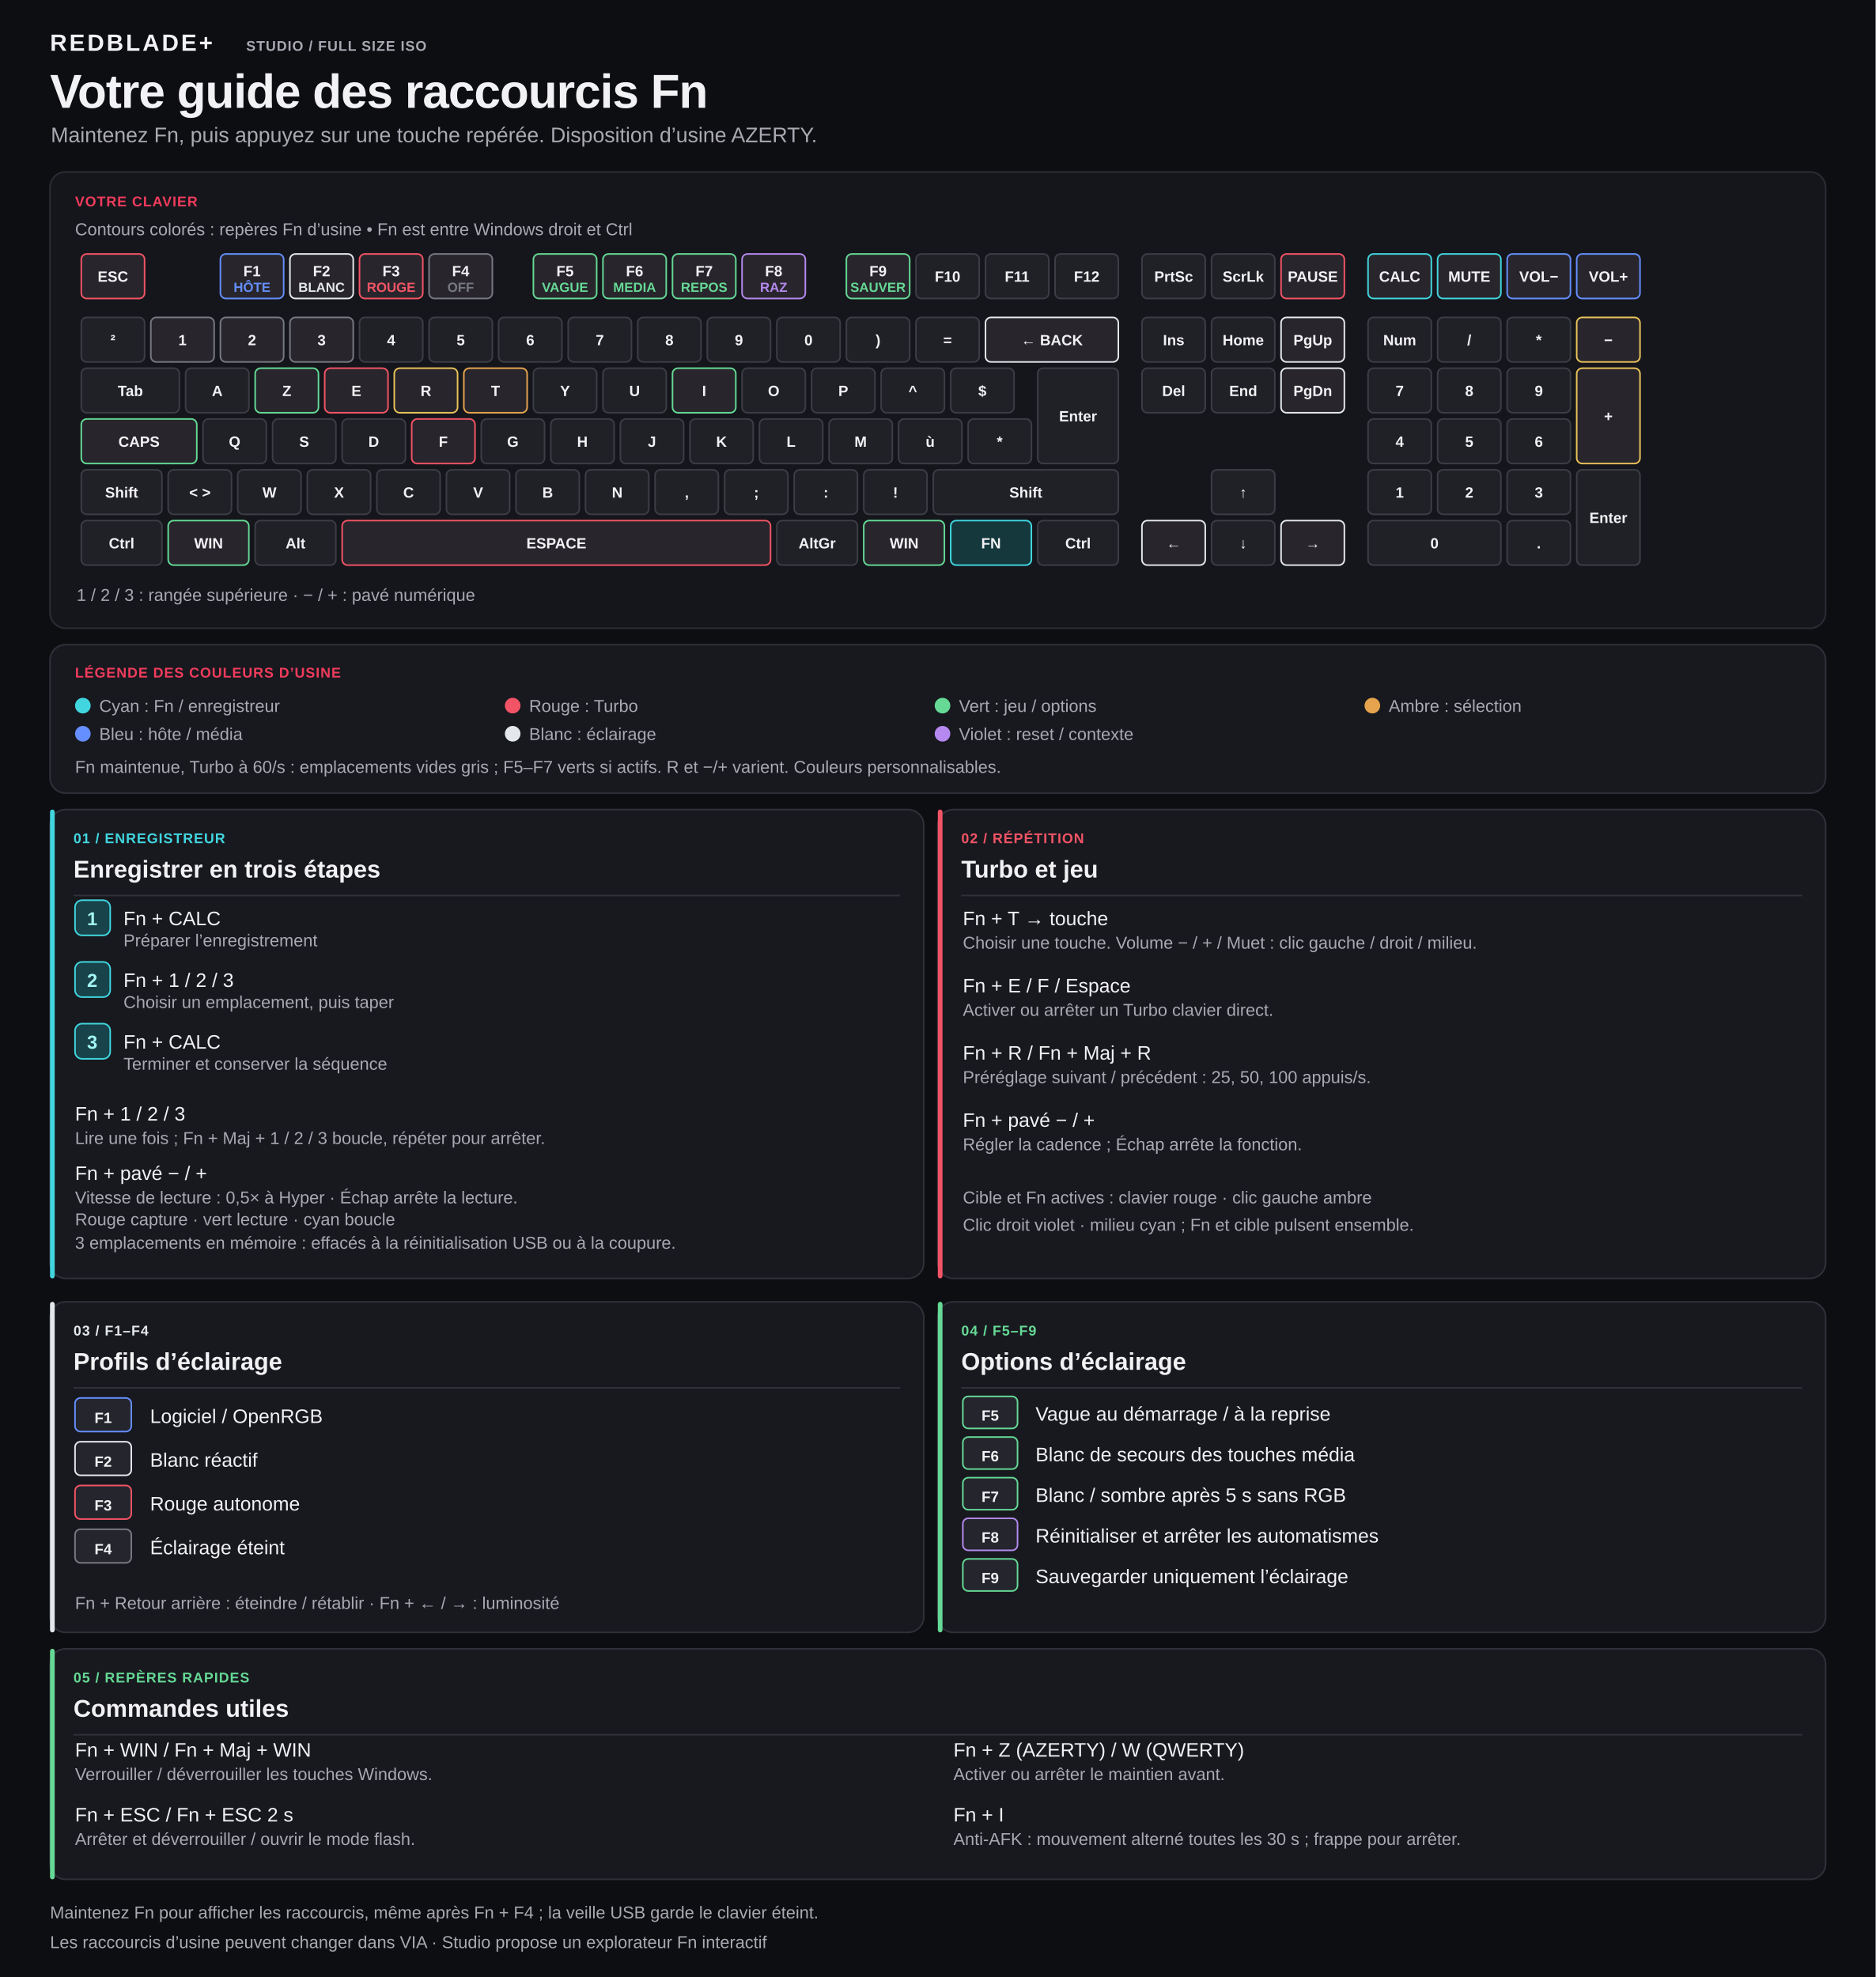
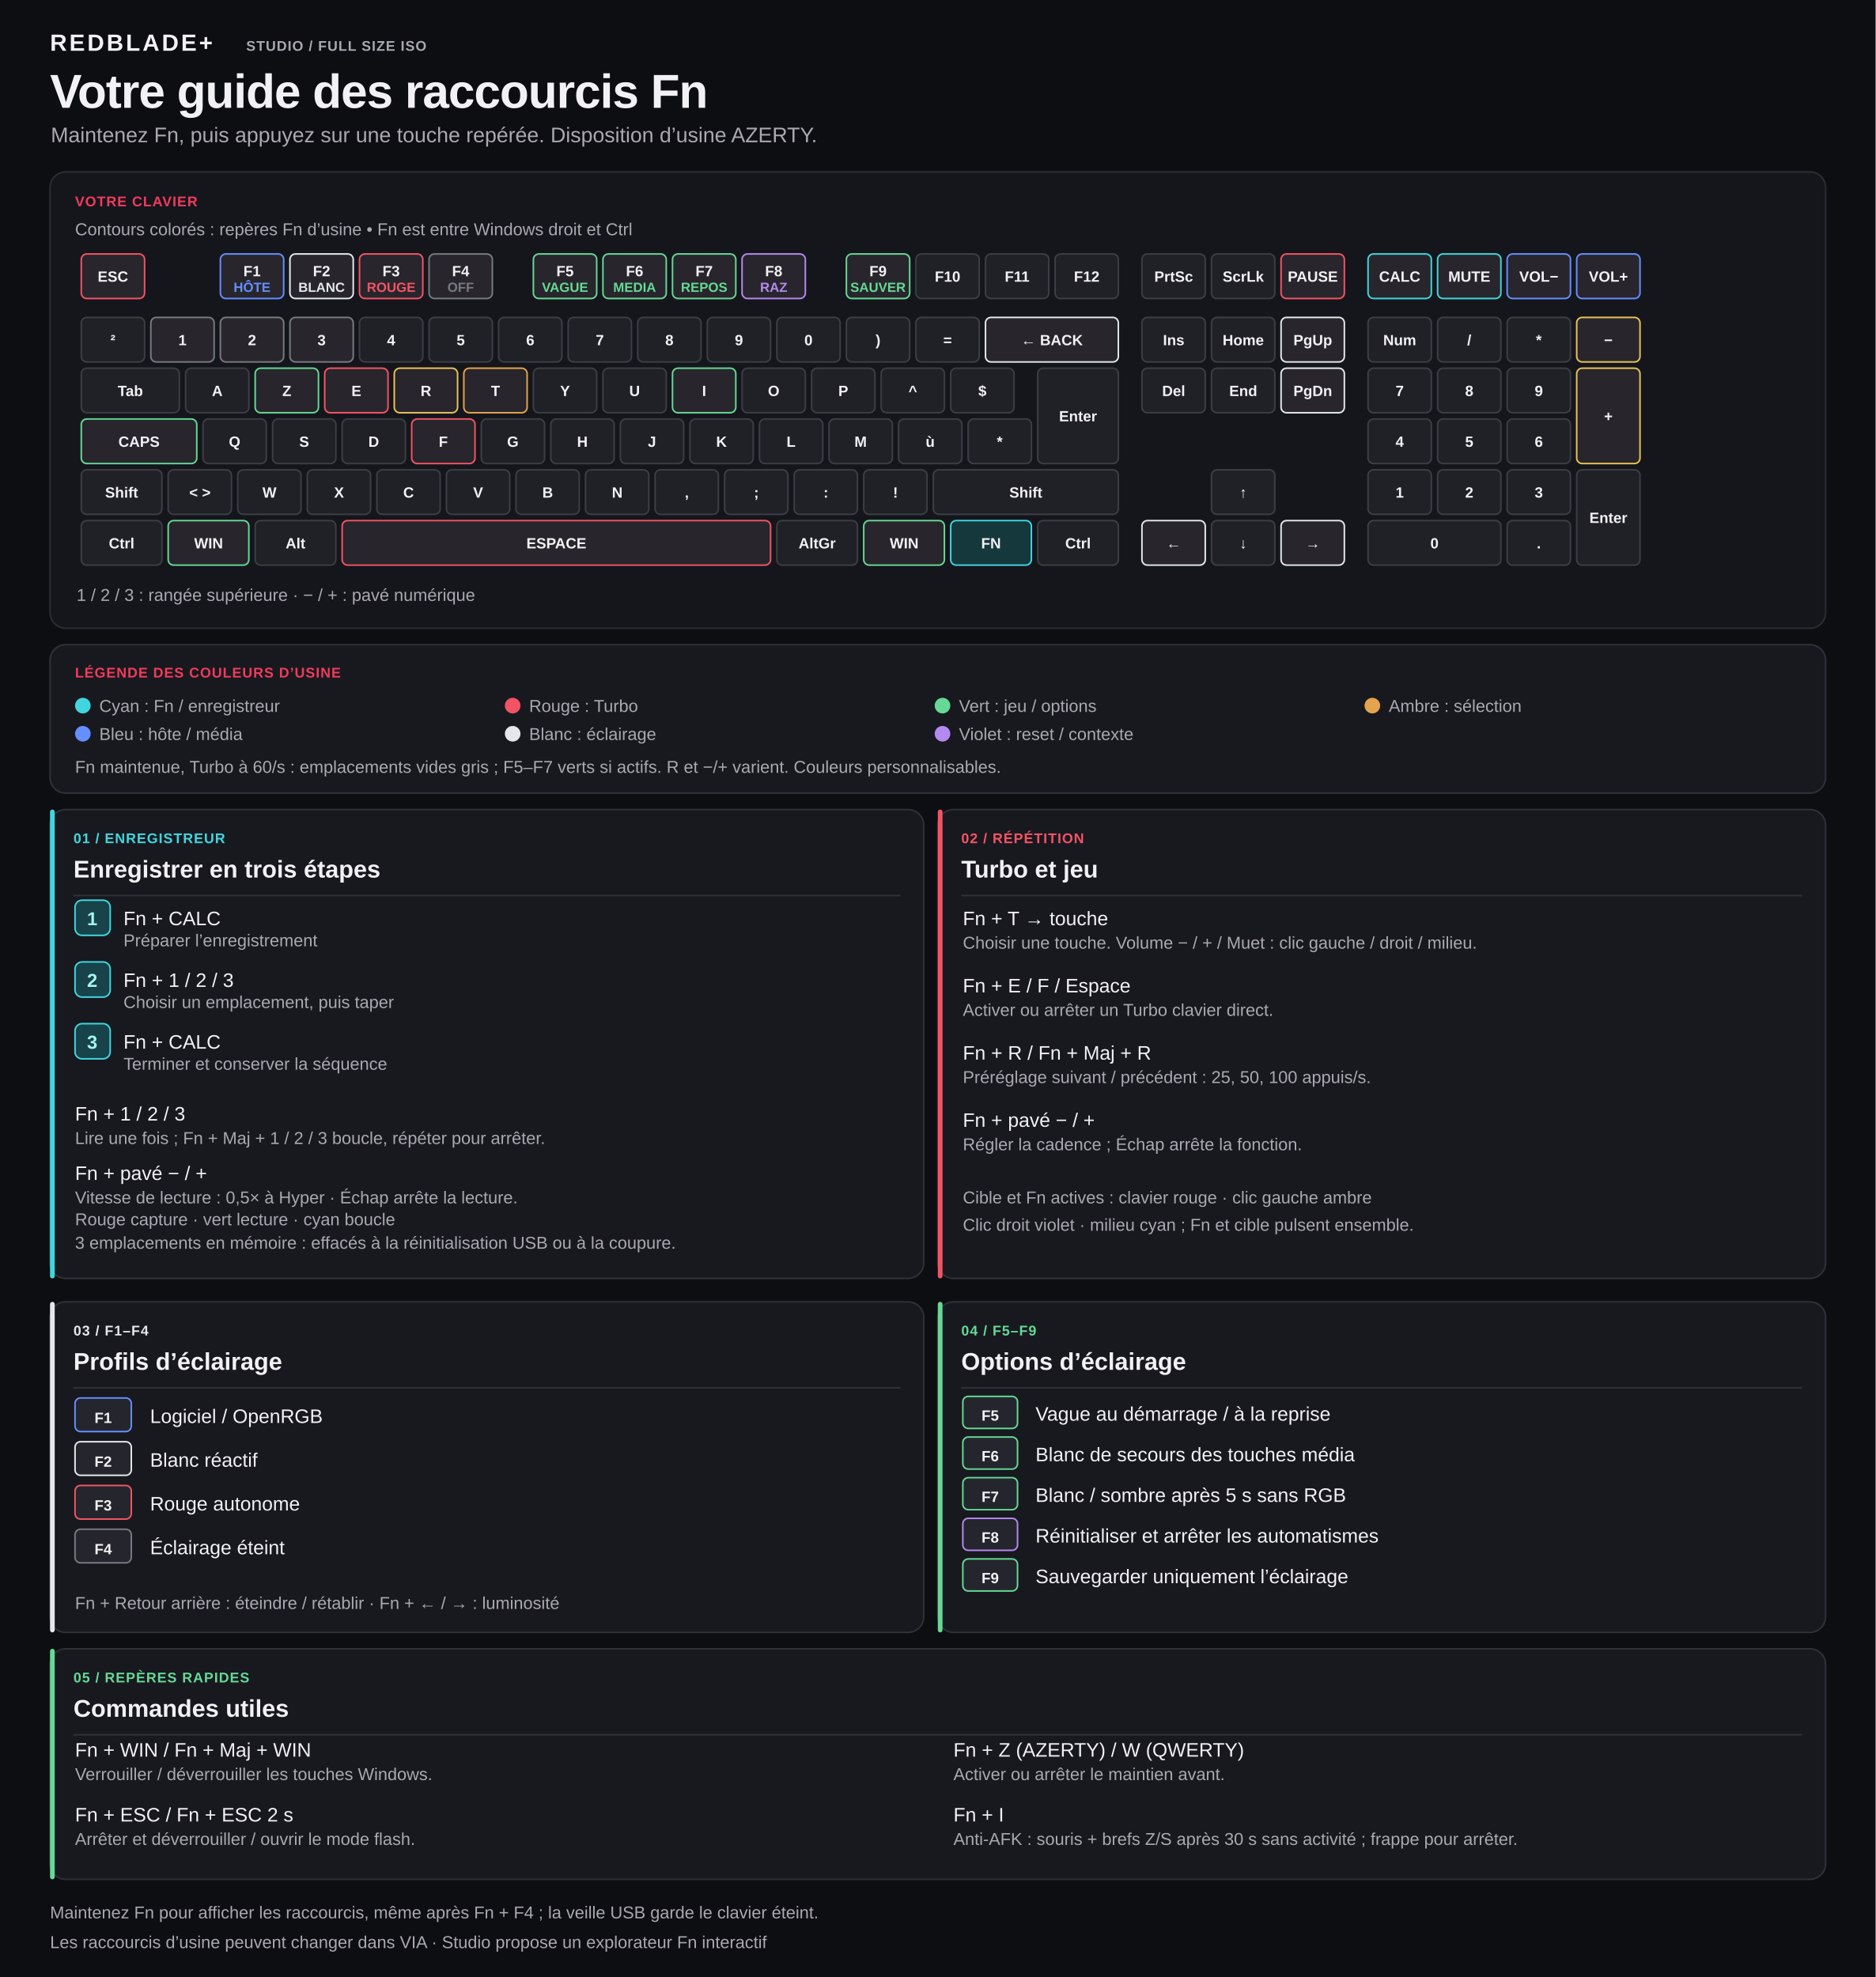
<svg xmlns="http://www.w3.org/2000/svg" width="2400" height="2530" viewBox="0 0 2400 2530">
  <rect width="2400" height="2530" fill="#0d0e12" />
  <style>text{font-family:Segoe UI,Arial,sans-serif;fill:#f2f1f4}.brand{font-size:30px;font-weight:750;letter-spacing:3px}.title{font-size:61px;font-weight:750;letter-spacing:-1px}.subtitle{font-size:27px;fill:#aaa8b1}.section{font-size:31px;font-weight:700}.body{font-size:25px}.small{font-size:22px;fill:#aaa8b1}.tiny{font-size:17px;font-weight:700;text-anchor:middle;fill:#aaa8b1}.key{font-size:19px;font-weight:700;text-anchor:middle}.tag{font-size:18px;font-weight:700;letter-spacing:1px}.num{font-size:24px;font-weight:750;text-anchor:middle}.line{font-size:24px}</style>
  <text x="64" y="65" class="brand">REDBLADE+</text>
  <text x="315" y="65" class="tag" fill="#a9a7b1" style="fill:#a9a7b1">STUDIO  /  FULL SIZE ISO</text>
  <text x="64" y="138" class="title">Votre guide des raccourcis Fn</text>
  <text x="65" y="182" class="subtitle">Maintenez Fn, puis appuyez sur une touche repérée. Disposition d’usine AZERTY.</text>
  <rect x="64" y="220" width="2272" height="584" rx="20" fill="#15161c" stroke="#2c2d34" stroke-width="2" />
  <text x="96" y="264" class="tag" fill="#f23b5c" style="fill:#f23b5c">VOTRE CLAVIER</text>
  <text x="96" y="301" class="small">Contours colorés : repères Fn d’usine  •  Fn est entre Windows droit et Ctrl</text>
  <rect x="104" y="325" width="81" height="57" rx="7" fill="#28262c" stroke="#f35465" stroke-width="2" />
  <text x="144.5" y="360.5" class="key">ESC</text>
  <rect x="282" y="325" width="81" height="57" rx="7" fill="#28262c" stroke="#658fff" stroke-width="2" />
  <text x="322.5" y="353.5" class="key">F1</text>
  <text x="322.5" y="373.5" class="tiny" fill="#658fff" style="fill:#658fff">HÔTE</text>
  <rect x="371" y="325" width="81" height="57" rx="7" fill="#28262c" stroke="#e4e8ec" stroke-width="2" />
  <text x="411.5" y="353.5" class="key">F2</text>
  <text x="411.5" y="373.5" class="tiny" fill="#e4e8ec" style="fill:#e4e8ec">BLANC</text>
  <rect x="460" y="325" width="81" height="57" rx="7" fill="#28262c" stroke="#f35465" stroke-width="2" />
  <text x="500.5" y="353.5" class="key">F3</text>
  <text x="500.5" y="373.5" class="tiny" fill="#f35465" style="fill:#f35465">ROUGE</text>
  <rect x="549" y="325" width="81" height="57" rx="7" fill="#28262c" stroke="#777981" stroke-width="2" />
  <text x="589.5" y="353.5" class="key">F4</text>
  <text x="589.5" y="373.5" class="tiny" fill="#777981" style="fill:#777981">OFF</text>
  <rect x="682.5" y="325" width="81" height="57" rx="7" fill="#28262c" stroke="#65d995" stroke-width="2" />
  <text x="723.0" y="353.5" class="key">F5</text>
  <text x="723.0" y="373.5" class="tiny" fill="#65d995" style="fill:#65d995">VAGUE</text>
  <rect x="771.5" y="325" width="81" height="57" rx="7" fill="#28262c" stroke="#65d995" stroke-width="2" />
  <text x="812.0" y="353.5" class="key">F6</text>
  <text x="812.0" y="373.5" class="tiny" fill="#65d995" style="fill:#65d995">MEDIA</text>
  <rect x="860.5" y="325" width="81" height="57" rx="7" fill="#28262c" stroke="#65d995" stroke-width="2" />
  <text x="901.0" y="353.5" class="key">F7</text>
  <text x="901.0" y="373.5" class="tiny" fill="#65d995" style="fill:#65d995">REPOS</text>
  <rect x="949.5" y="325" width="81" height="57" rx="7" fill="#28262c" stroke="#b589ef" stroke-width="2" />
  <text x="990.0" y="353.5" class="key">F8</text>
  <text x="990.0" y="373.5" class="tiny" fill="#b589ef" style="fill:#b589ef">RAZ</text>
  <rect x="1083" y="325" width="81" height="57" rx="7" fill="#28262c" stroke="#65d995" stroke-width="2" />
  <text x="1123.5" y="353.5" class="key">F9</text>
  <text x="1123.5" y="373.5" class="tiny" fill="#65d995" style="fill:#65d995">SAUVER</text>
  <rect x="1172" y="325" width="81" height="57" rx="7" fill="#202127" stroke="#3d3d45" stroke-width="2" />
  <text x="1212.5" y="360.5" class="key">F10</text>
  <rect x="1261" y="325" width="81" height="57" rx="7" fill="#202127" stroke="#3d3d45" stroke-width="2" />
  <text x="1301.5" y="360.5" class="key">F11</text>
  <rect x="1350" y="325" width="81" height="57" rx="7" fill="#202127" stroke="#3d3d45" stroke-width="2" />
  <text x="1390.5" y="360.5" class="key">F12</text>
  <rect x="1461.2" y="325" width="81" height="57" rx="7" fill="#202127" stroke="#3d3d45" stroke-width="2" />
  <text x="1501.8" y="360.5" class="key">PrtSc</text>
  <rect x="1550.2" y="325" width="81" height="57" rx="7" fill="#202127" stroke="#3d3d45" stroke-width="2" />
  <text x="1590.8" y="360.5" class="key">ScrLk</text>
  <rect x="1639.2" y="325" width="81" height="57" rx="7" fill="#28262c" stroke="#f35465" stroke-width="2" />
  <text x="1679.8" y="360.5" class="key">PAUSE</text>
  <rect x="1750.5" y="325" width="81" height="57" rx="7" fill="#28262c" stroke="#41d6df" stroke-width="2" />
  <text x="1791.0" y="360.5" class="key">CALC</text>
  <rect x="1839.5" y="325" width="81" height="57" rx="7" fill="#28262c" stroke="#41d6df" stroke-width="2" />
  <text x="1880.0" y="360.5" class="key">MUTE</text>
  <rect x="1928.5" y="325" width="81" height="57" rx="7" fill="#28262c" stroke="#658fff" stroke-width="2" />
  <text x="1969.0" y="360.5" class="key">VOL−</text>
  <rect x="2017.5" y="325" width="81" height="57" rx="7" fill="#28262c" stroke="#658fff" stroke-width="2" />
  <text x="2058.0" y="360.5" class="key">VOL+</text>
  <rect x="104" y="406.2" width="81" height="57" rx="7" fill="#202127" stroke="#3d3d45" stroke-width="2" />
  <text x="144.5" y="441.8" class="key">²</text>
  <rect x="193" y="406.2" width="81" height="57" rx="7" fill="#28262c" stroke="#777981" stroke-width="2" />
  <text x="233.5" y="441.8" class="key">1</text>
  <rect x="282" y="406.2" width="81" height="57" rx="7" fill="#28262c" stroke="#777981" stroke-width="2" />
  <text x="322.5" y="441.8" class="key">2</text>
  <rect x="371" y="406.2" width="81" height="57" rx="7" fill="#28262c" stroke="#777981" stroke-width="2" />
  <text x="411.5" y="441.8" class="key">3</text>
  <rect x="460" y="406.2" width="81" height="57" rx="7" fill="#202127" stroke="#3d3d45" stroke-width="2" />
  <text x="500.5" y="441.8" class="key">4</text>
  <rect x="549" y="406.2" width="81" height="57" rx="7" fill="#202127" stroke="#3d3d45" stroke-width="2" />
  <text x="589.5" y="441.8" class="key">5</text>
  <rect x="638" y="406.2" width="81" height="57" rx="7" fill="#202127" stroke="#3d3d45" stroke-width="2" />
  <text x="678.5" y="441.8" class="key">6</text>
  <rect x="727" y="406.2" width="81" height="57" rx="7" fill="#202127" stroke="#3d3d45" stroke-width="2" />
  <text x="767.5" y="441.8" class="key">7</text>
  <rect x="816" y="406.2" width="81" height="57" rx="7" fill="#202127" stroke="#3d3d45" stroke-width="2" />
  <text x="856.5" y="441.8" class="key">8</text>
  <rect x="905" y="406.2" width="81" height="57" rx="7" fill="#202127" stroke="#3d3d45" stroke-width="2" />
  <text x="945.5" y="441.8" class="key">9</text>
  <rect x="994" y="406.2" width="81" height="57" rx="7" fill="#202127" stroke="#3d3d45" stroke-width="2" />
  <text x="1034.5" y="441.8" class="key">0</text>
  <rect x="1083" y="406.2" width="81" height="57" rx="7" fill="#202127" stroke="#3d3d45" stroke-width="2" />
  <text x="1123.5" y="441.8" class="key">)</text>
  <rect x="1172" y="406.2" width="81" height="57" rx="7" fill="#202127" stroke="#3d3d45" stroke-width="2" />
  <text x="1212.5" y="441.8" class="key">=</text>
  <rect x="1261" y="406.2" width="170" height="57" rx="7" fill="#28262c" stroke="#e4e8ec" stroke-width="2" />
  <text x="1346.0" y="441.8" class="key">← BACK</text>
  <rect x="1461.2" y="406.2" width="81" height="57" rx="7" fill="#202127" stroke="#3d3d45" stroke-width="2" />
  <text x="1501.8" y="441.8" class="key">Ins</text>
  <rect x="1550.2" y="406.2" width="81" height="57" rx="7" fill="#202127" stroke="#3d3d45" stroke-width="2" />
  <text x="1590.8" y="441.8" class="key">Home</text>
  <rect x="1639.2" y="406.2" width="81" height="57" rx="7" fill="#28262c" stroke="#e4e8ec" stroke-width="2" />
  <text x="1679.8" y="441.8" class="key">PgUp</text>
  <rect x="1750.5" y="406.2" width="81" height="57" rx="7" fill="#202127" stroke="#3d3d45" stroke-width="2" />
  <text x="1791.0" y="441.8" class="key">Num</text>
  <rect x="1839.5" y="406.2" width="81" height="57" rx="7" fill="#202127" stroke="#3d3d45" stroke-width="2" />
  <text x="1880.0" y="441.8" class="key">/</text>
  <rect x="1928.5" y="406.2" width="81" height="57" rx="7" fill="#202127" stroke="#3d3d45" stroke-width="2" />
  <text x="1969.0" y="441.8" class="key">*</text>
  <rect x="2017.5" y="406.2" width="81" height="57" rx="7" fill="#28262c" stroke="#e9c25a" stroke-width="2" />
  <text x="2058.0" y="441.8" class="key">−</text>
  <rect x="104" y="471.2" width="125.5" height="57" rx="7" fill="#202127" stroke="#3d3d45" stroke-width="2" />
  <text x="166.8" y="506.8" class="key">Tab</text>
  <rect x="237.5" y="471.2" width="81" height="57" rx="7" fill="#202127" stroke="#3d3d45" stroke-width="2" />
  <text x="278.0" y="506.8" class="key">A</text>
  <rect x="326.5" y="471.2" width="81" height="57" rx="7" fill="#28262c" stroke="#65d995" stroke-width="2" />
  <text x="367.0" y="506.8" class="key">Z</text>
  <rect x="415.5" y="471.2" width="81" height="57" rx="7" fill="#28262c" stroke="#f35465" stroke-width="2" />
  <text x="456.0" y="506.8" class="key">E</text>
  <rect x="504.5" y="471.2" width="81" height="57" rx="7" fill="#28262c" stroke="#e9c25a" stroke-width="2" />
  <text x="545.0" y="506.8" class="key">R</text>
  <rect x="593.5" y="471.2" width="81" height="57" rx="7" fill="#28262c" stroke="#e5a34d" stroke-width="2" />
  <text x="634.0" y="506.8" class="key">T</text>
  <rect x="682.5" y="471.2" width="81" height="57" rx="7" fill="#202127" stroke="#3d3d45" stroke-width="2" />
  <text x="723.0" y="506.8" class="key">Y</text>
  <rect x="771.5" y="471.2" width="81" height="57" rx="7" fill="#202127" stroke="#3d3d45" stroke-width="2" />
  <text x="812.0" y="506.8" class="key">U</text>
  <rect x="860.5" y="471.2" width="81" height="57" rx="7" fill="#28262c" stroke="#65d995" stroke-width="2" />
  <text x="901.0" y="506.8" class="key">I</text>
  <rect x="949.5" y="471.2" width="81" height="57" rx="7" fill="#202127" stroke="#3d3d45" stroke-width="2" />
  <text x="990.0" y="506.8" class="key">O</text>
  <rect x="1038.5" y="471.2" width="81" height="57" rx="7" fill="#202127" stroke="#3d3d45" stroke-width="2" />
  <text x="1079.0" y="506.8" class="key">P</text>
  <rect x="1127.5" y="471.2" width="81" height="57" rx="7" fill="#202127" stroke="#3d3d45" stroke-width="2" />
  <text x="1168.0" y="506.8" class="key">^</text>
  <rect x="1216.5" y="471.2" width="81" height="57" rx="7" fill="#202127" stroke="#3d3d45" stroke-width="2" />
  <text x="1257.0" y="506.8" class="key">$</text>
  <rect x="1461.2" y="471.2" width="81" height="57" rx="7" fill="#202127" stroke="#3d3d45" stroke-width="2" />
  <text x="1501.8" y="506.8" class="key">Del</text>
  <rect x="1550.2" y="471.2" width="81" height="57" rx="7" fill="#202127" stroke="#3d3d45" stroke-width="2" />
  <text x="1590.8" y="506.8" class="key">End</text>
  <rect x="1639.2" y="471.2" width="81" height="57" rx="7" fill="#28262c" stroke="#e4e8ec" stroke-width="2" />
  <text x="1679.8" y="506.8" class="key">PgDn</text>
  <rect x="1750.5" y="471.2" width="81" height="57" rx="7" fill="#202127" stroke="#3d3d45" stroke-width="2" />
  <text x="1791.0" y="506.8" class="key">7</text>
  <rect x="1839.5" y="471.2" width="81" height="57" rx="7" fill="#202127" stroke="#3d3d45" stroke-width="2" />
  <text x="1880.0" y="506.8" class="key">8</text>
  <rect x="1928.5" y="471.2" width="81" height="57" rx="7" fill="#202127" stroke="#3d3d45" stroke-width="2" />
  <text x="1969.0" y="506.8" class="key">9</text>
  <rect x="2017.5" y="471.2" width="81" height="122" rx="7" fill="#28262c" stroke="#e9c25a" stroke-width="2" />
  <text x="2058.0" y="539.2" class="key">+</text>
  <rect x="104" y="536.2" width="147.8" height="57" rx="7" fill="#28262c" stroke="#65d995" stroke-width="2" />
  <text x="177.9" y="571.8" class="key">CAPS</text>
  <rect x="259.8" y="536.2" width="81" height="57" rx="7" fill="#202127" stroke="#3d3d45" stroke-width="2" />
  <text x="300.2" y="571.8" class="key">Q</text>
  <rect x="348.8" y="536.2" width="81" height="57" rx="7" fill="#202127" stroke="#3d3d45" stroke-width="2" />
  <text x="389.2" y="571.8" class="key">S</text>
  <rect x="437.8" y="536.2" width="81" height="57" rx="7" fill="#202127" stroke="#3d3d45" stroke-width="2" />
  <text x="478.2" y="571.8" class="key">D</text>
  <rect x="526.8" y="536.2" width="81" height="57" rx="7" fill="#28262c" stroke="#f35465" stroke-width="2" />
  <text x="567.2" y="571.8" class="key">F</text>
  <rect x="615.8" y="536.2" width="81" height="57" rx="7" fill="#202127" stroke="#3d3d45" stroke-width="2" />
  <text x="656.2" y="571.8" class="key">G</text>
  <rect x="704.8" y="536.2" width="81" height="57" rx="7" fill="#202127" stroke="#3d3d45" stroke-width="2" />
  <text x="745.2" y="571.8" class="key">H</text>
  <rect x="793.8" y="536.2" width="81" height="57" rx="7" fill="#202127" stroke="#3d3d45" stroke-width="2" />
  <text x="834.2" y="571.8" class="key">J</text>
  <rect x="882.8" y="536.2" width="81" height="57" rx="7" fill="#202127" stroke="#3d3d45" stroke-width="2" />
  <text x="923.2" y="571.8" class="key">K</text>
  <rect x="971.8" y="536.2" width="81" height="57" rx="7" fill="#202127" stroke="#3d3d45" stroke-width="2" />
  <text x="1012.2" y="571.8" class="key">L</text>
  <rect x="1060.8" y="536.2" width="81" height="57" rx="7" fill="#202127" stroke="#3d3d45" stroke-width="2" />
  <text x="1101.2" y="571.8" class="key">M</text>
  <rect x="1149.8" y="536.2" width="81" height="57" rx="7" fill="#202127" stroke="#3d3d45" stroke-width="2" />
  <text x="1190.2" y="571.8" class="key">ù</text>
  <rect x="1238.8" y="536.2" width="81" height="57" rx="7" fill="#202127" stroke="#3d3d45" stroke-width="2" />
  <text x="1279.2" y="571.8" class="key">*</text>
  <rect x="1327.8" y="471.2" width="103.2" height="122" rx="7" fill="#202127" stroke="#3d3d45" stroke-width="2" />
  <text x="1379.4" y="539.2" class="key">Enter</text>
  <rect x="1750.5" y="536.2" width="81" height="57" rx="7" fill="#202127" stroke="#3d3d45" stroke-width="2" />
  <text x="1791.0" y="571.8" class="key">4</text>
  <rect x="1839.5" y="536.2" width="81" height="57" rx="7" fill="#202127" stroke="#3d3d45" stroke-width="2" />
  <text x="1880.0" y="571.8" class="key">5</text>
  <rect x="1928.5" y="536.2" width="81" height="57" rx="7" fill="#202127" stroke="#3d3d45" stroke-width="2" />
  <text x="1969.0" y="571.8" class="key">6</text>
  <rect x="104" y="601.2" width="103.2" height="57" rx="7" fill="#202127" stroke="#3d3d45" stroke-width="2" />
  <text x="155.6" y="636.8" class="key">Shift</text>
  <rect x="215.2" y="601.2" width="81" height="57" rx="7" fill="#202127" stroke="#3d3d45" stroke-width="2" />
  <text x="255.8" y="636.8" class="key">&lt; &gt;</text>
  <rect x="304.2" y="601.2" width="81" height="57" rx="7" fill="#202127" stroke="#3d3d45" stroke-width="2" />
  <text x="344.8" y="636.8" class="key">W</text>
  <rect x="393.2" y="601.2" width="81" height="57" rx="7" fill="#202127" stroke="#3d3d45" stroke-width="2" />
  <text x="433.8" y="636.8" class="key">X</text>
  <rect x="482.2" y="601.2" width="81" height="57" rx="7" fill="#202127" stroke="#3d3d45" stroke-width="2" />
  <text x="522.8" y="636.8" class="key">C</text>
  <rect x="571.2" y="601.2" width="81" height="57" rx="7" fill="#202127" stroke="#3d3d45" stroke-width="2" />
  <text x="611.8" y="636.8" class="key">V</text>
  <rect x="660.2" y="601.2" width="81" height="57" rx="7" fill="#202127" stroke="#3d3d45" stroke-width="2" />
  <text x="700.8" y="636.8" class="key">B</text>
  <rect x="749.2" y="601.2" width="81" height="57" rx="7" fill="#202127" stroke="#3d3d45" stroke-width="2" />
  <text x="789.8" y="636.8" class="key">N</text>
  <rect x="838.2" y="601.2" width="81" height="57" rx="7" fill="#202127" stroke="#3d3d45" stroke-width="2" />
  <text x="878.8" y="636.8" class="key">,</text>
  <rect x="927.2" y="601.2" width="81" height="57" rx="7" fill="#202127" stroke="#3d3d45" stroke-width="2" />
  <text x="967.8" y="636.8" class="key">;</text>
  <rect x="1016.2" y="601.2" width="81" height="57" rx="7" fill="#202127" stroke="#3d3d45" stroke-width="2" />
  <text x="1056.8" y="636.8" class="key">:</text>
  <rect x="1105.2" y="601.2" width="81" height="57" rx="7" fill="#202127" stroke="#3d3d45" stroke-width="2" />
  <text x="1145.8" y="636.8" class="key">!</text>
  <rect x="1194.2" y="601.2" width="236.8" height="57" rx="7" fill="#202127" stroke="#3d3d45" stroke-width="2" />
  <text x="1312.6" y="636.8" class="key">Shift</text>
  <rect x="1550.2" y="601.2" width="81" height="57" rx="7" fill="#202127" stroke="#3d3d45" stroke-width="2" />
  <text x="1590.8" y="636.8" class="key">↑</text>
  <rect x="1750.5" y="601.2" width="81" height="57" rx="7" fill="#202127" stroke="#3d3d45" stroke-width="2" />
  <text x="1791.0" y="636.8" class="key">1</text>
  <rect x="1839.5" y="601.2" width="81" height="57" rx="7" fill="#202127" stroke="#3d3d45" stroke-width="2" />
  <text x="1880.0" y="636.8" class="key">2</text>
  <rect x="1928.5" y="601.2" width="81" height="57" rx="7" fill="#202127" stroke="#3d3d45" stroke-width="2" />
  <text x="1969.0" y="636.8" class="key">3</text>
  <rect x="2017.5" y="601.2" width="81" height="122" rx="7" fill="#202127" stroke="#3d3d45" stroke-width="2" />
  <text x="2058.0" y="669.2" class="key">Enter</text>
  <rect x="104" y="666.2" width="103.2" height="57" rx="7" fill="#202127" stroke="#3d3d45" stroke-width="2" />
  <text x="155.6" y="701.8" class="key">Ctrl</text>
  <rect x="215.2" y="666.2" width="103.2" height="57" rx="7" fill="#28262c" stroke="#65d995" stroke-width="2" />
  <text x="266.9" y="701.8" class="key">WIN</text>
  <rect x="326.5" y="666.2" width="103.2" height="57" rx="7" fill="#202127" stroke="#3d3d45" stroke-width="2" />
  <text x="378.1" y="701.8" class="key">Alt</text>
  <rect x="437.8" y="666.2" width="548.2" height="57" rx="7" fill="#28262c" stroke="#f35465" stroke-width="2" />
  <text x="711.9" y="701.8" class="key">ESPACE</text>
  <rect x="994" y="666.2" width="103.2" height="57" rx="7" fill="#202127" stroke="#3d3d45" stroke-width="2" />
  <text x="1045.6" y="701.8" class="key">AltGr</text>
  <rect x="1105.2" y="666.2" width="103.2" height="57" rx="7" fill="#28262c" stroke="#65d995" stroke-width="2" />
  <text x="1156.9" y="701.8" class="key">WIN</text>
  <rect x="1216.5" y="666.2" width="103.2" height="57" rx="7" fill="#15383d" stroke="#41d6df" stroke-width="2" />
  <text x="1268.1" y="701.8" class="key">FN</text>
  <rect x="1327.8" y="666.2" width="103.2" height="57" rx="7" fill="#202127" stroke="#3d3d45" stroke-width="2" />
  <text x="1379.4" y="701.8" class="key">Ctrl</text>
  <rect x="1461.2" y="666.2" width="81" height="57" rx="7" fill="#28262c" stroke="#e4e8ec" stroke-width="2" />
  <text x="1501.8" y="701.8" class="key">←</text>
  <rect x="1550.2" y="666.2" width="81" height="57" rx="7" fill="#202127" stroke="#3d3d45" stroke-width="2" />
  <text x="1590.8" y="701.8" class="key">↓</text>
  <rect x="1639.2" y="666.2" width="81" height="57" rx="7" fill="#28262c" stroke="#e4e8ec" stroke-width="2" />
  <text x="1679.8" y="701.8" class="key">→</text>
  <rect x="1750.5" y="666.2" width="170" height="57" rx="7" fill="#202127" stroke="#3d3d45" stroke-width="2" />
  <text x="1835.5" y="701.8" class="key">0</text>
  <rect x="1928.5" y="666.2" width="81" height="57" rx="7" fill="#202127" stroke="#3d3d45" stroke-width="2" />
  <text x="1969.0" y="701.8" class="key">.</text>
  <text x="98" y="769" class="small">1 / 2 / 3 : rangée supérieure  ·  − / + : pavé numérique</text>
  <rect x="64" y="825" width="2272" height="190" rx="20" fill="#18191f" stroke="#303039" stroke-width="2" />
  <text x="96" y="867" class="tag" fill="#f23b5c" style="fill:#f23b5c">LÉGENDE DES COULEURS D’USINE</text>
  <rect x="96" y="893" width="20" height="20" rx="10" fill="#41d6df" stroke="none" stroke-width="2" />
  <text x="127" y="911" class="small">Cyan : Fn / enregistreur</text>
  <rect x="646" y="893" width="20" height="20" rx="10" fill="#f35465" stroke="none" stroke-width="2" />
  <text x="677" y="911" class="small">Rouge : Turbo</text>
  <rect x="1196" y="893" width="20" height="20" rx="10" fill="#65d995" stroke="none" stroke-width="2" />
  <text x="1227" y="911" class="small">Vert : jeu / options</text>
  <rect x="1746" y="893" width="20" height="20" rx="10" fill="#e5a34d" stroke="none" stroke-width="2" />
  <text x="1777" y="911" class="small">Ambre : sélection</text>
  <rect x="96" y="929" width="20" height="20" rx="10" fill="#658fff" stroke="none" stroke-width="2" />
  <text x="127" y="947" class="small">Bleu : hôte / média</text>
  <rect x="646" y="929" width="20" height="20" rx="10" fill="#e4e8ec" stroke="none" stroke-width="2" />
  <text x="677" y="947" class="small">Blanc : éclairage</text>
  <rect x="1196" y="929" width="20" height="20" rx="10" fill="#b589ef" stroke="none" stroke-width="2" />
  <text x="1227" y="947" class="small">Violet : reset / contexte</text>
  <text x="96" y="989" class="small">Fn maintenue, Turbo à 60/s : emplacements vides gris ; F5–F7 verts si actifs. R et −/+ varient. Couleurs personnalisables.</text>
  <rect x="64" y="1036" width="1118" height="600" rx="20" fill="#18191f" stroke="#303039" stroke-width="2" />
  <rect x="64" y="1036" width="6" height="600" rx="3" fill="#41d6df" stroke="none" stroke-width="2" />
  <text x="94" y="1079" class="tag" fill="#41d6df" style="fill:#41d6df">01  /  ENREGISTREUR</text>
  <text x="94" y="1123" class="section">Enregistrer en trois étapes</text>
  <path d="M94 1146h1058" stroke="#303039" stroke-width="2" />
  <rect x="96" y="1152" width="45" height="45" rx="9" fill="#18434a" stroke="#41d6df" stroke-width="2" />
  <text x="118" y="1184" class="num" fill="#a3f5f4" style="fill:#a3f5f4">1</text>
  <text x="158" y="1184" class="body">Fn + CALC</text>
  <text x="158" y="1211" class="small">Préparer l’enregistrement</text>
  <rect x="96" y="1231" width="45" height="45" rx="9" fill="#18434a" stroke="#41d6df" stroke-width="2" />
  <text x="118" y="1263" class="num" fill="#a3f5f4" style="fill:#a3f5f4">2</text>
  <text x="158" y="1263" class="body">Fn + 1 / 2 / 3</text>
  <text x="158" y="1290" class="small">Choisir un emplacement, puis taper</text>
  <rect x="96" y="1310" width="45" height="45" rx="9" fill="#18434a" stroke="#41d6df" stroke-width="2" />
  <text x="118" y="1342" class="num" fill="#a3f5f4" style="fill:#a3f5f4">3</text>
  <text x="158" y="1342" class="body">Fn + CALC</text>
  <text x="158" y="1369" class="small">Terminer et conserver la séquence</text>
  <text x="96" y="1434" class="body" fill="#f2f1f4" style="fill:#f2f1f4">Fn + 1 / 2 / 3</text>
  <text x="96" y="1464" class="small">Lire une fois ; Fn + Maj + 1 / 2 / 3 boucle, répéter pour arrêter.</text>
  <text x="96" y="1510" class="body" fill="#f2f1f4" style="fill:#f2f1f4">Fn + pavé − / +</text>
  <text x="96" y="1540" class="small">Vitesse de lecture : 0,5× à Hyper · Échap arrête la lecture.</text>
  <text x="96" y="1568" class="small">Rouge capture  ·  vert lecture  ·  cyan boucle</text>
  <text x="96" y="1598" class="small">3 emplacements en mémoire : effacés à la réinitialisation USB ou à la coupure.</text>
  <rect x="1200" y="1036" width="1136" height="600" rx="20" fill="#18191f" stroke="#303039" stroke-width="2" />
  <rect x="1200" y="1036" width="6" height="600" rx="3" fill="#f35465" stroke="none" stroke-width="2" />
  <text x="1230" y="1079" class="tag" fill="#f35465" style="fill:#f35465">02  /  RÉPÉTITION</text>
  <text x="1230" y="1123" class="section">Turbo et jeu</text>
  <path d="M1230 1146h1076" stroke="#303039" stroke-width="2" />
  <text x="1232" y="1184" class="body" fill="#f2f1f4" style="fill:#f2f1f4">Fn + T → touche</text>
  <text x="1232" y="1214" class="small">Choisir une touche. Volume − / + / Muet : clic gauche / droit / milieu.</text>
  <text x="1232" y="1270" class="body" fill="#f2f1f4" style="fill:#f2f1f4">Fn + E / F / Espace</text>
  <text x="1232" y="1300" class="small">Activer ou arrêter un Turbo clavier direct.</text>
  <text x="1232" y="1356" class="body" fill="#f2f1f4" style="fill:#f2f1f4">Fn + R  /  Fn + Maj + R</text>
  <text x="1232" y="1386" class="small">Préréglage suivant / précédent : 25, 50, 100 appuis/s.</text>
  <text x="1232" y="1442" class="body" fill="#f2f1f4" style="fill:#f2f1f4">Fn + pavé − / +</text>
  <text x="1232" y="1472" class="small">Régler la cadence ; Échap arrête la fonction.</text>
  <text x="1232" y="1540" class="small">Cible et Fn actives : clavier rouge  ·  clic gauche ambre</text>
  <text x="1232" y="1575" class="small">Clic droit violet · milieu cyan ; Fn et cible pulsent ensemble.</text>
  <rect x="64" y="1666" width="1118" height="423" rx="20" fill="#18191f" stroke="#303039" stroke-width="2" />
  <rect x="64" y="1666" width="6" height="423" rx="3" fill="#e4e8ec" stroke="none" stroke-width="2" />
  <text x="94" y="1709" class="tag" fill="#e4e8ec" style="fill:#e4e8ec">03  /  F1–F4</text>
  <text x="94" y="1753" class="section">Profils d’éclairage</text>
  <path d="M94 1776h1058" stroke="#303039" stroke-width="2" />
  <rect x="96" y="1789" width="72" height="43" rx="7" fill="#25262d" stroke="#658fff" stroke-width="2" />
  <text x="132" y="1821" class="key">F1</text>
  <text x="192" y="1821" class="body">Logiciel / OpenRGB</text>
  <rect x="96" y="1845" width="72" height="43" rx="7" fill="#25262d" stroke="#e4e8ec" stroke-width="2" />
  <text x="132" y="1877" class="key">F2</text>
  <text x="192" y="1877" class="body">Blanc réactif</text>
  <rect x="96" y="1901" width="72" height="43" rx="7" fill="#25262d" stroke="#f35465" stroke-width="2" />
  <text x="132" y="1933" class="key">F3</text>
  <text x="192" y="1933" class="body">Rouge autonome</text>
  <rect x="96" y="1957" width="72" height="43" rx="7" fill="#25262d" stroke="#777981" stroke-width="2" />
  <text x="132" y="1989" class="key">F4</text>
  <text x="192" y="1989" class="body">Éclairage éteint</text>
  <text x="96" y="2059" class="small">Fn + Retour arrière : éteindre / rétablir  ·  Fn + ← / → : luminosité</text>
  <rect x="1200" y="1666" width="1136" height="423" rx="20" fill="#18191f" stroke="#303039" stroke-width="2" />
  <rect x="1200" y="1666" width="6" height="423" rx="3" fill="#65d995" stroke="none" stroke-width="2" />
  <text x="1230" y="1709" class="tag" fill="#65d995" style="fill:#65d995">04  /  F5–F9</text>
  <text x="1230" y="1753" class="section">Options d’éclairage</text>
  <path d="M1230 1776h1076" stroke="#303039" stroke-width="2" />
  <rect x="1232" y="1787" width="70" height="41" rx="7" fill="#25262d" stroke="#65d995" stroke-width="2" />
  <text x="1267" y="1818" class="key">F5</text>
  <text x="1325" y="1818" class="body">Vague au démarrage / à la reprise</text>
  <rect x="1232" y="1839" width="70" height="41" rx="7" fill="#25262d" stroke="#65d995" stroke-width="2" />
  <text x="1267" y="1870" class="key">F6</text>
  <text x="1325" y="1870" class="body">Blanc de secours des touches média</text>
  <rect x="1232" y="1891" width="70" height="41" rx="7" fill="#25262d" stroke="#65d995" stroke-width="2" />
  <text x="1267" y="1922" class="key">F7</text>
  <text x="1325" y="1922" class="body">Blanc / sombre après 5 s sans RGB</text>
  <rect x="1232" y="1943" width="70" height="41" rx="7" fill="#25262d" stroke="#b589ef" stroke-width="2" />
  <text x="1267" y="1974" class="key">F8</text>
  <text x="1325" y="1974" class="body">Réinitialiser et arrêter les automatismes</text>
  <rect x="1232" y="1995" width="70" height="41" rx="7" fill="#25262d" stroke="#65d995" stroke-width="2" />
  <text x="1267" y="2026" class="key">F9</text>
  <text x="1325" y="2026" class="body">Sauvegarder uniquement l’éclairage</text>
  <rect x="64" y="2110" width="2272" height="295" rx="20" fill="#18191f" stroke="#303039" stroke-width="2" />
  <rect x="64" y="2110" width="6" height="295" rx="3" fill="#65d995" stroke="none" stroke-width="2" />
  <text x="94" y="2153" class="tag" fill="#65d995" style="fill:#65d995">05  /  REPÈRES RAPIDES</text>
  <text x="94" y="2197" class="section">Commandes utiles</text>
  <path d="M94 2220h2212" stroke="#303039" stroke-width="2" />
  <text x="96" y="2248" class="body" fill="#f2f1f4" style="fill:#f2f1f4">Fn + WIN  /  Fn + Maj + WIN</text>
  <text x="96" y="2278" class="small">Verrouiller / déverrouiller les touches Windows.</text>
  <text x="96" y="2331" class="body" fill="#f2f1f4" style="fill:#f2f1f4">Fn + ESC  /  Fn + ESC 2 s</text>
  <text x="96" y="2361" class="small">Arrêter et déverrouiller / ouvrir le mode flash.</text>
  <text x="1220" y="2248" class="body" fill="#f2f1f4" style="fill:#f2f1f4">Fn + Z (AZERTY) / W (QWERTY)</text>
  <text x="1220" y="2278" class="small">Activer ou arrêter le maintien avant.</text>
  <text x="1220" y="2331" class="body" fill="#f2f1f4" style="fill:#f2f1f4">Fn + I</text>
-   <text x="1220" y="2361" class="small">Anti-AFK : mouvement alterné toutes les 30 s ; frappe pour arrêter.</text>
+   <text x="1220" y="2361" class="small">Anti-AFK : souris + brefs Z/S après 30 s sans activité ; frappe pour arrêter.</text>
  <text x="64" y="2455" class="small">Maintenez Fn pour afficher les raccourcis, même après Fn + F4 ; la veille USB garde le clavier éteint.</text>
  <text x="64" y="2493" class="small">Les raccourcis d’usine peuvent changer dans VIA  ·  Studio propose un explorateur Fn interactif</text>
</svg>
